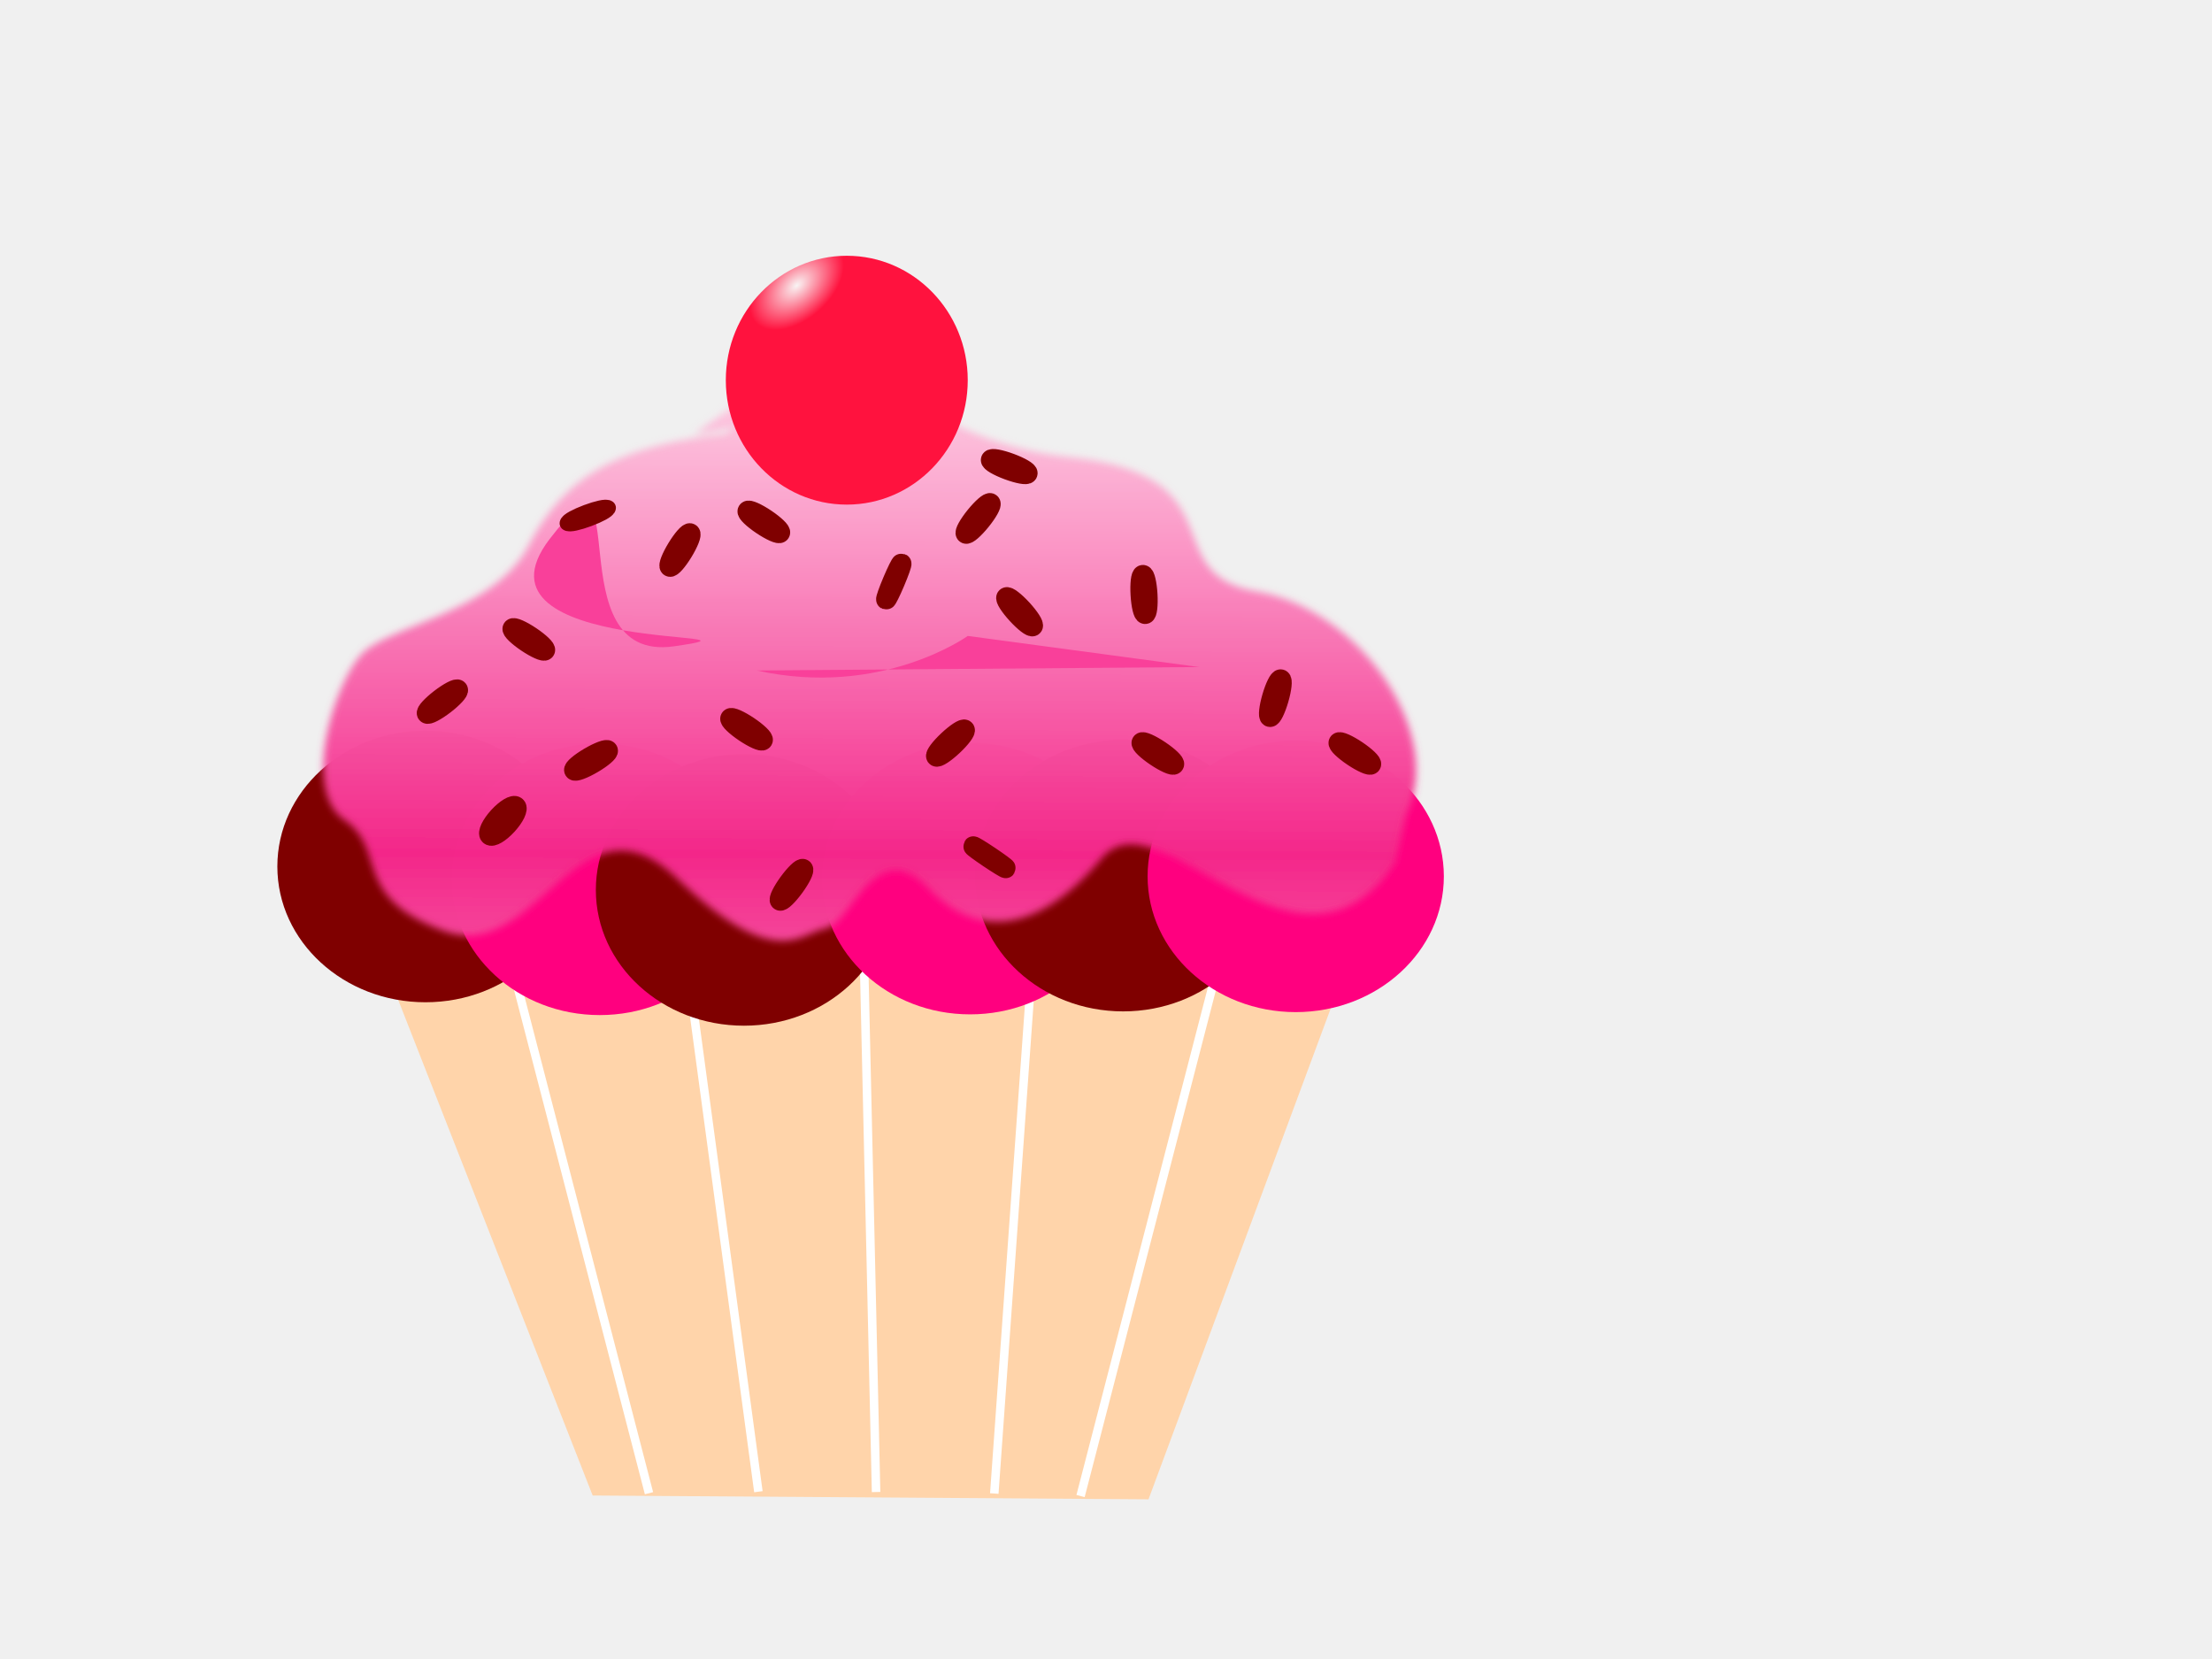
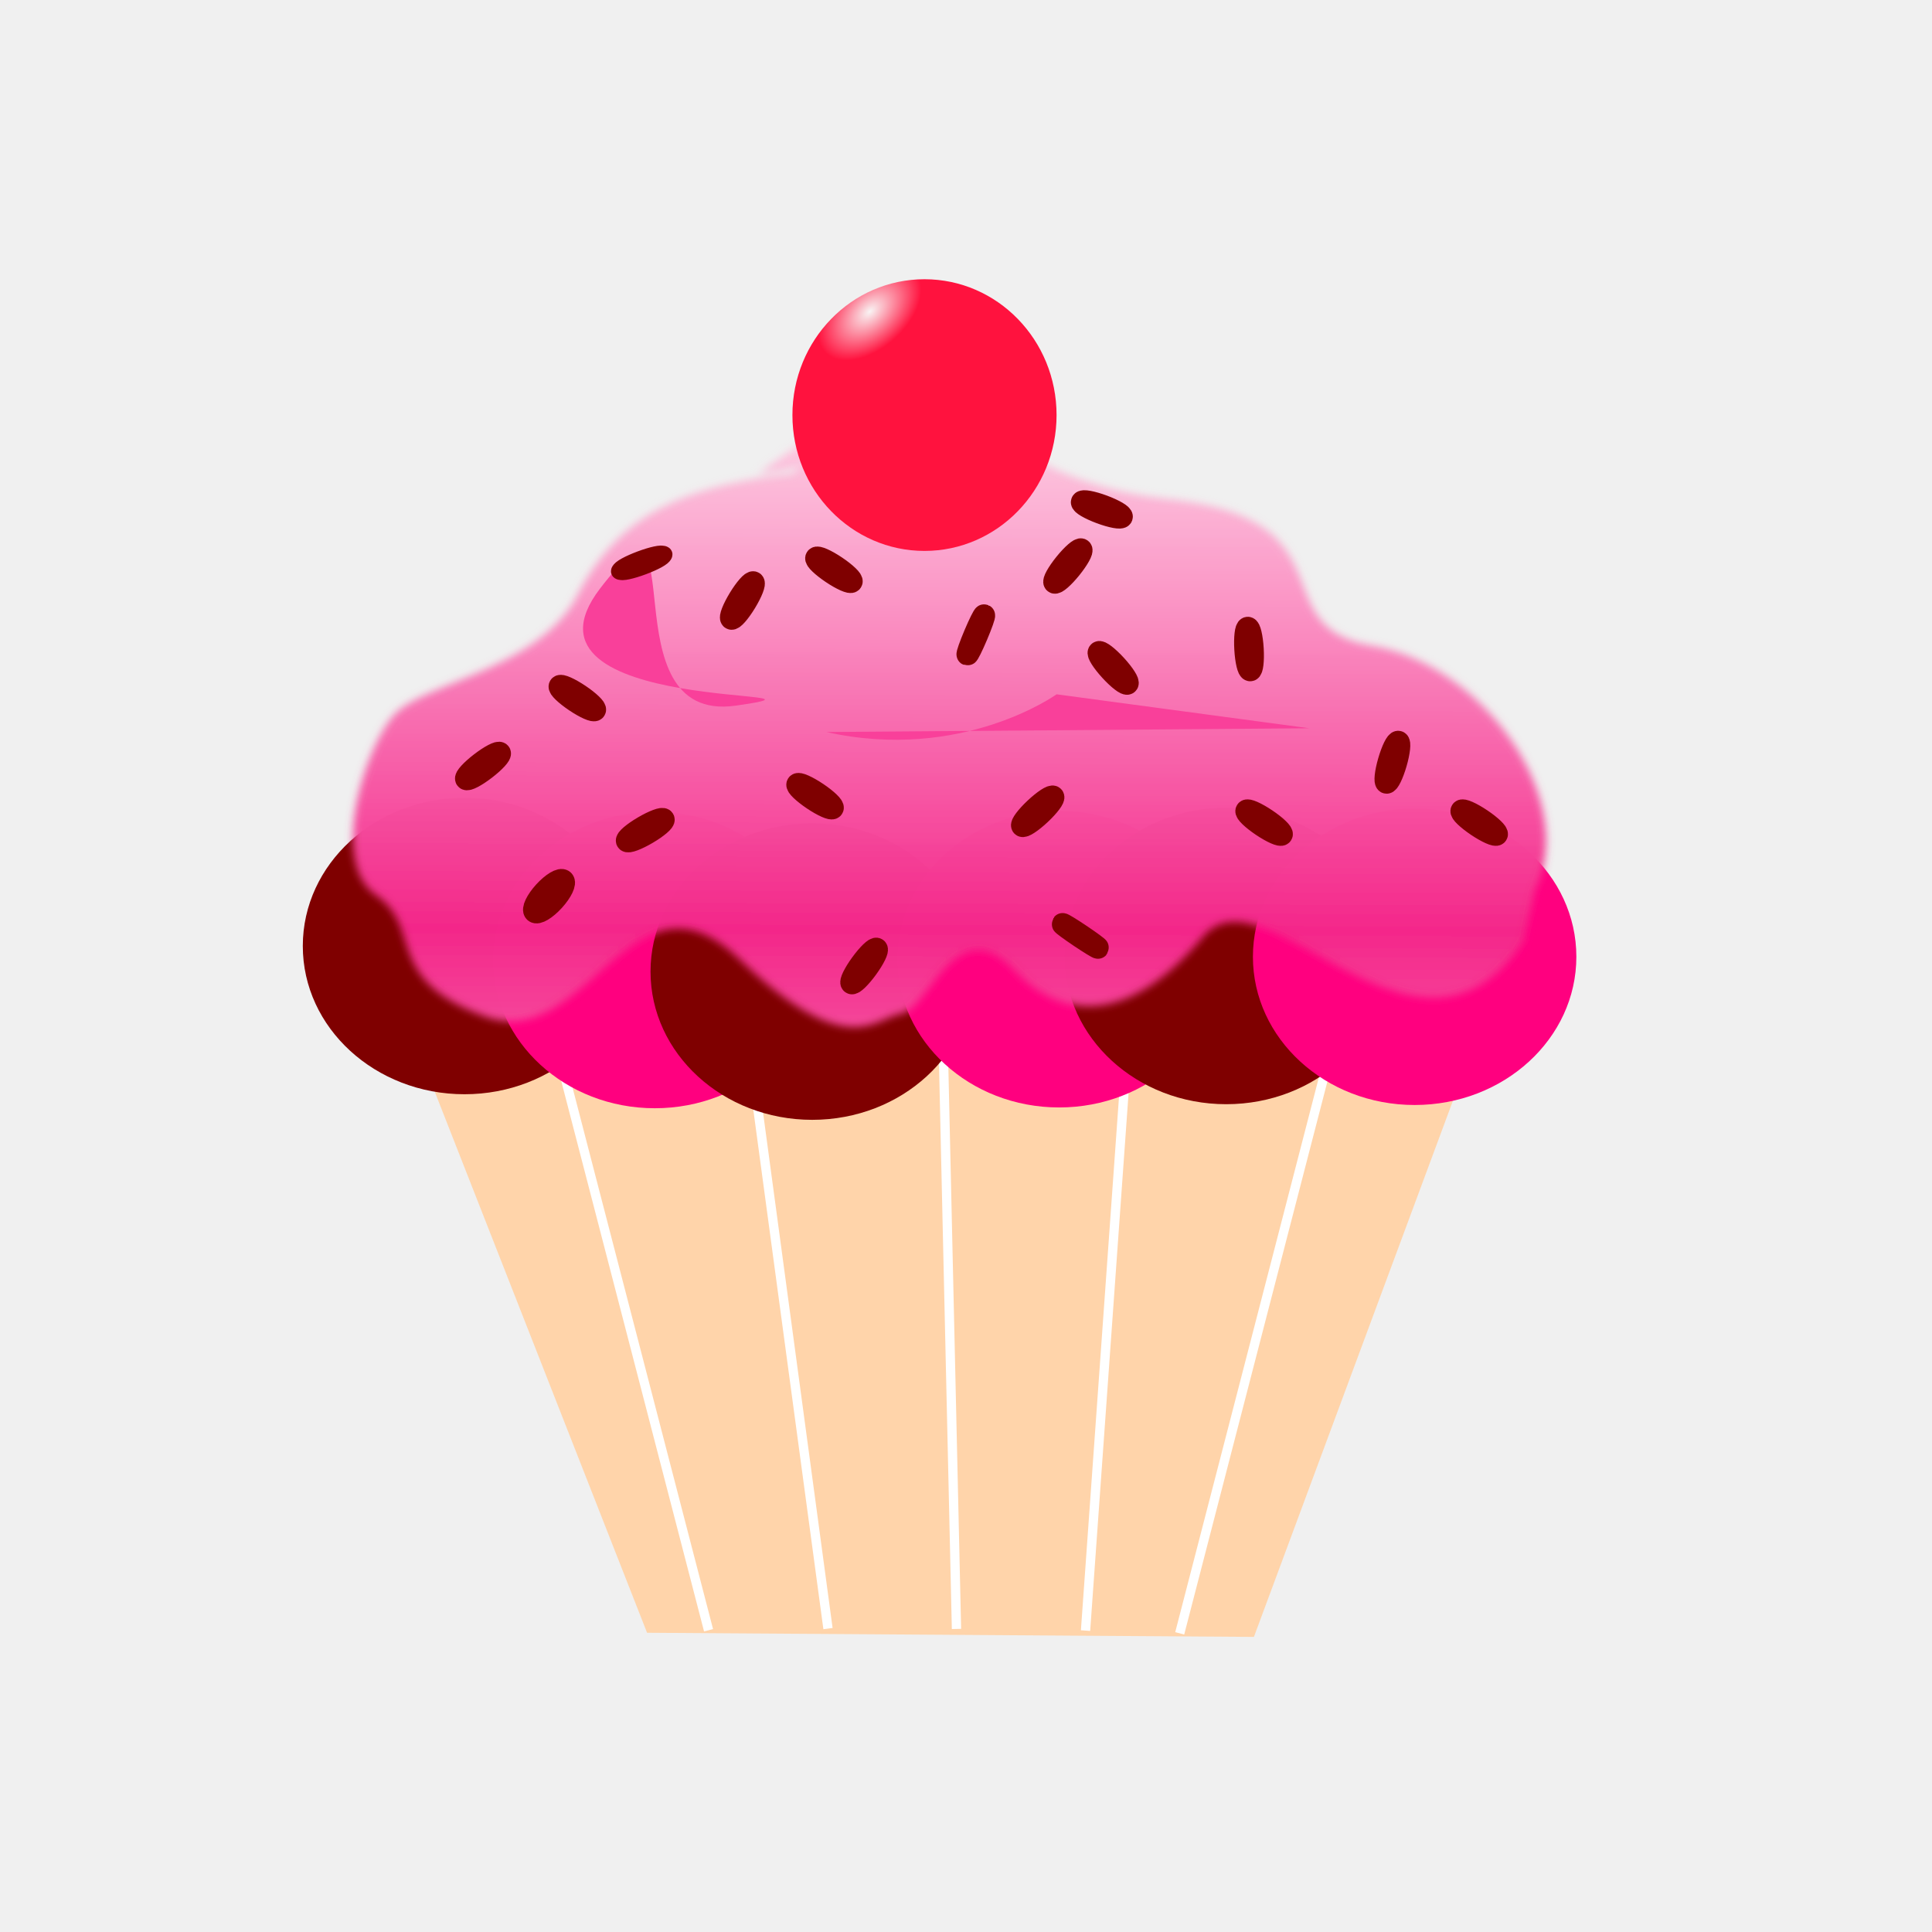
- <svg xmlns="http://www.w3.org/2000/svg" viewBox="0 0 640 480">
+ <svg xmlns="http://www.w3.org/2000/svg" viewBox="0 0 512 512">
  <defs>
    <filter id="d">
      <feGaussianBlur in="SourceGraphic" stdDeviation="1.1" />
    </filter>
    <linearGradient id="e" x1=".469" x2=".473" y1=".865" y2=".041" spreadMethod="reflect">
      <stop stop-color="#f4278a" stop-opacity=".992" offset="0" />
      <stop stop-color="#ffe5f0" stop-opacity=".98" offset="1" />
    </linearGradient>
    <radialGradient id="f" cx=".293" cy=".119" r=".226" gradientTransform="rotate(50.276 .29297 .11914) translate(.47168) scale(-.61 1)">
      <stop stop-color="#f9f4f4" stop-opacity=".996" offset="0" />
      <stop stop-color="#ff113d" stop-opacity=".996" offset="1" />
    </radialGradient>
  </defs>
  <path d="m110.76 277.96l60.719 154.74 160.82 1.098 57.437-154.74-278.98-1.098h8e-6z" fill="#ffd4aa" fill-rule="evenodd" stroke-width="0" />
  <g stroke-linecap="round" stroke-linejoin="round">
    <g fill="#fff" stroke-dasharray="null" stroke-width="99">
      <rect transform="rotate(-14.546 167.25 352.94)" x="166.02" y="271.23" width="2.461" height="163.42" />
      <rect transform="rotate(-7.684 208.5 350.62)" x="207.27" y="268.91" width="2.461" height="163.42" />
      <rect transform="rotate(-1.302 251.62 350)" x="250.39" y="268.29" width="2.461" height="163.42" />
      <rect transform="rotate(4.0856 293.5 350.62)" x="292.27" y="268.91" width="2.461" height="163.42" />
      <rect transform="rotate(14.518 333.12 353.75)" x="331.89" y="272.04" width="2.461" height="163.42" />
    </g>
    <g stroke-width="5.798">
      <g fill-rule="evenodd">
        <path d="m165.96 250.7c0 21.697-19.187 39.286-42.857 39.286-23.669 0-42.857-17.589-42.857-39.286 0-21.696 19.188-39.285 42.857-39.285 23.67 0 42.857 17.589 42.857 39.285z" fill="#7f0000" />
        <path d="m216.39 254.41c0 21.697-19.188 39.285-42.857 39.285-23.67 0-42.857-17.588-42.857-39.285s19.187-39.286 42.857-39.286c23.669 0 42.857 17.589 42.857 39.286z" fill="#ff007f" />
        <path d="m258.11 257.48c0 21.697-19.188 39.286-42.857 39.286s-42.857-17.589-42.857-39.286 19.188-39.286 42.857-39.286 42.857 17.589 42.857 39.286z" fill="#7f0000" />
        <path d="m323.54 254.2c0 21.697-19.188 39.286-42.857 39.286-23.67 0-42.858-17.589-42.858-39.286 0-21.696 19.188-39.285 42.858-39.285 23.669 0 42.857 17.589 42.857 39.285z" fill="#ff007f" />
        <path d="m367.82 253.34c0 21.697-19.187 39.286-42.857 39.286-23.669 0-42.857-17.589-42.857-39.286s19.188-39.285 42.857-39.285c23.67 0 42.857 17.588 42.857 39.285z" fill="#7f0000" />
        <path d="m417.75 253.55c0 21.696-19.188 39.285-42.857 39.285s-42.857-17.589-42.857-39.285c0-21.697 19.188-39.286 42.857-39.286s42.857 17.589 42.857 39.286z" fill="#ff007f" />
        <path d="m209.98 125.54c-31.847 3.452-46.892 12.731-56.97 32.234s-40.568 23.184-48.344 31.432c-7.776 8.248-17.742 39.266-5.062 47.98s1.609 22.179 28.789 32.143 38.851-42.618 67.488-15.196 35.737 15.76 42.969 14.486 14.48-27.776 29.9-11.601 33.464 11.094 50.029-8.743 56.943 43.483 84.903 1.197l3.078-13.715c11.772-23.393-13.401-59.635-43.224-64.653-29.822-5.019-4.294-33.656-54.119-38.845-49.825-5.188-68.352-42.651-57.657-35.673l-2-5.982 3-5.982c-14.284 17.945-19.933 37.466-51.78 40.917 37.496-22.972 31.847-3.451 0 0 37.496-22.972 31.847-3.451 0 0l47.78-33.938m152.24 134.4" fill="url(#e)" filter="url(#d)" />
      </g>
      <ellipse cx="245" cy="110" rx="35" ry="36" fill="url(#f)" />
      <g fill="#f9409a">
        <path d="m159 156c-26 34 71 26 36 31s-10-65-36-31z" />
        <path d="m219 194c36 8 61-10 61-10s67 9 67 9" />
      </g>
      <g fill="#7f0000" stroke="#7f0000">
        <ellipse transform="rotate(-58.671 196.74 159.14)" cx="196.74" cy="159.14" rx="5.657" ry="1" />
        <ellipse transform="rotate(227.55 295 177)" cx="295" cy="177" rx="5.657" ry="1" />
        <ellipse transform="rotate(213.92 216 211)" cx="216" cy="211" rx="5.657" ry="1" />
        <ellipse transform="rotate(213.92 153 185)" cx="153" cy="185" rx="5.657" ry="1" />
        <ellipse transform="rotate(200.39 292 135)" cx="292" cy="135" rx="5.657" ry="1" />
        <ellipse transform="rotate(142.44 128 203)" cx="128" cy="203" rx="5.657" ry="1" />
        <ellipse transform="rotate(126.03 229 256)" cx="229" cy="256" rx="5.657" ry="1" />
        <ellipse transform="rotate(112.94 258.6 168.26)" cx="258.6" cy="168.26" rx="5.657" ry=".345" />
        <ellipse transform="rotate(106.16 369 202)" cx="369" cy="202" rx="5.657" ry="1" />
        <ellipse transform="rotate(132.32 142.5 233.5)" cx="143.44" cy="228.59" rx="5.624" ry="1.706" />
        <ellipse transform="rotate(213.92 335 218)" cx="335" cy="218" rx="5.657" ry="1" />
        <ellipse transform="rotate(213.92 392 218)" cx="392" cy="218" rx="5.657" ry="1" />
        <ellipse transform="rotate(136.79 275 215)" cx="275" cy="215" rx="5.657" ry="1" />
        <ellipse transform="rotate(213.92 221 151)" cx="221" cy="151" rx="5.657" ry="1" />
        <ellipse transform="rotate(149.53 171 220)" cx="171" cy="220" rx="5.657" ry="1" />
        <ellipse transform="rotate(86.644 331 172)" cx="331" cy="172" rx="5.657" ry="1" />
        <ellipse transform="rotate(159.51 170 149) translate(164.34 148) scale(1 .82496) translate(-164.34 -148)" cx="170" cy="149" rx="5.657" ry="1" />
        <ellipse transform="rotate(213.92 286.3 248.03)" cx="286.31" cy="248.03" rx="5.657" ry=".245" />
        <ellipse transform="rotate(128.94 283 150)" cx="283" cy="150" rx="5.657" ry="1" />
      </g>
    </g>
  </g>
</svg>
